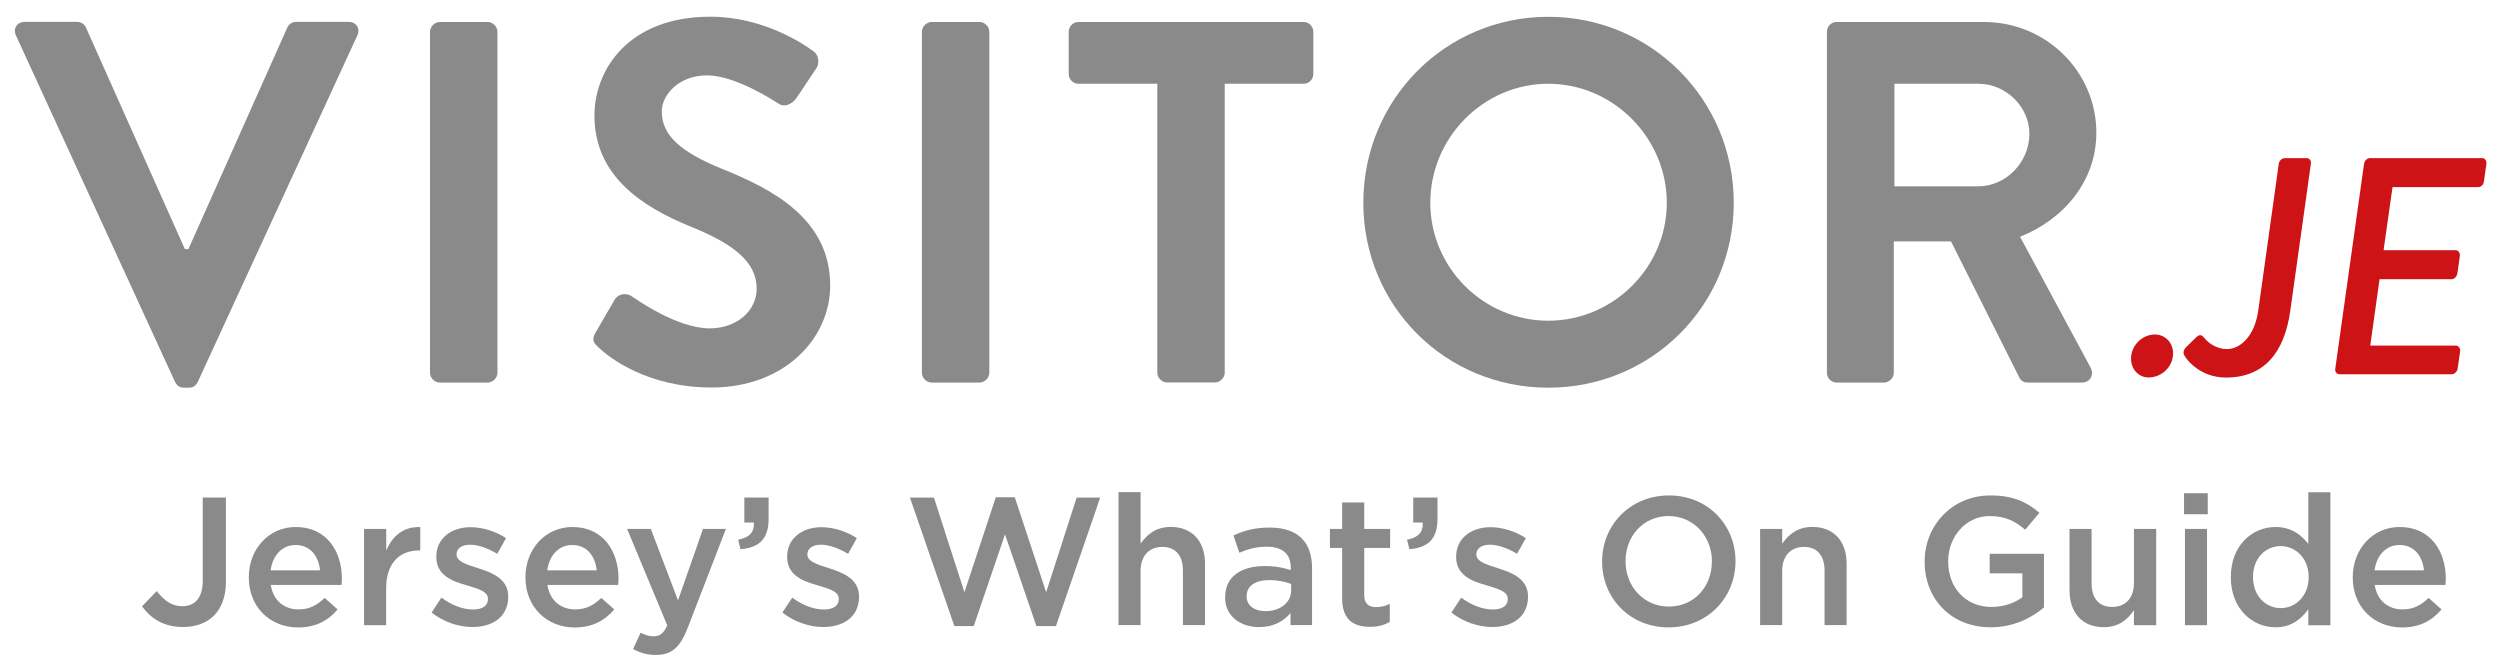
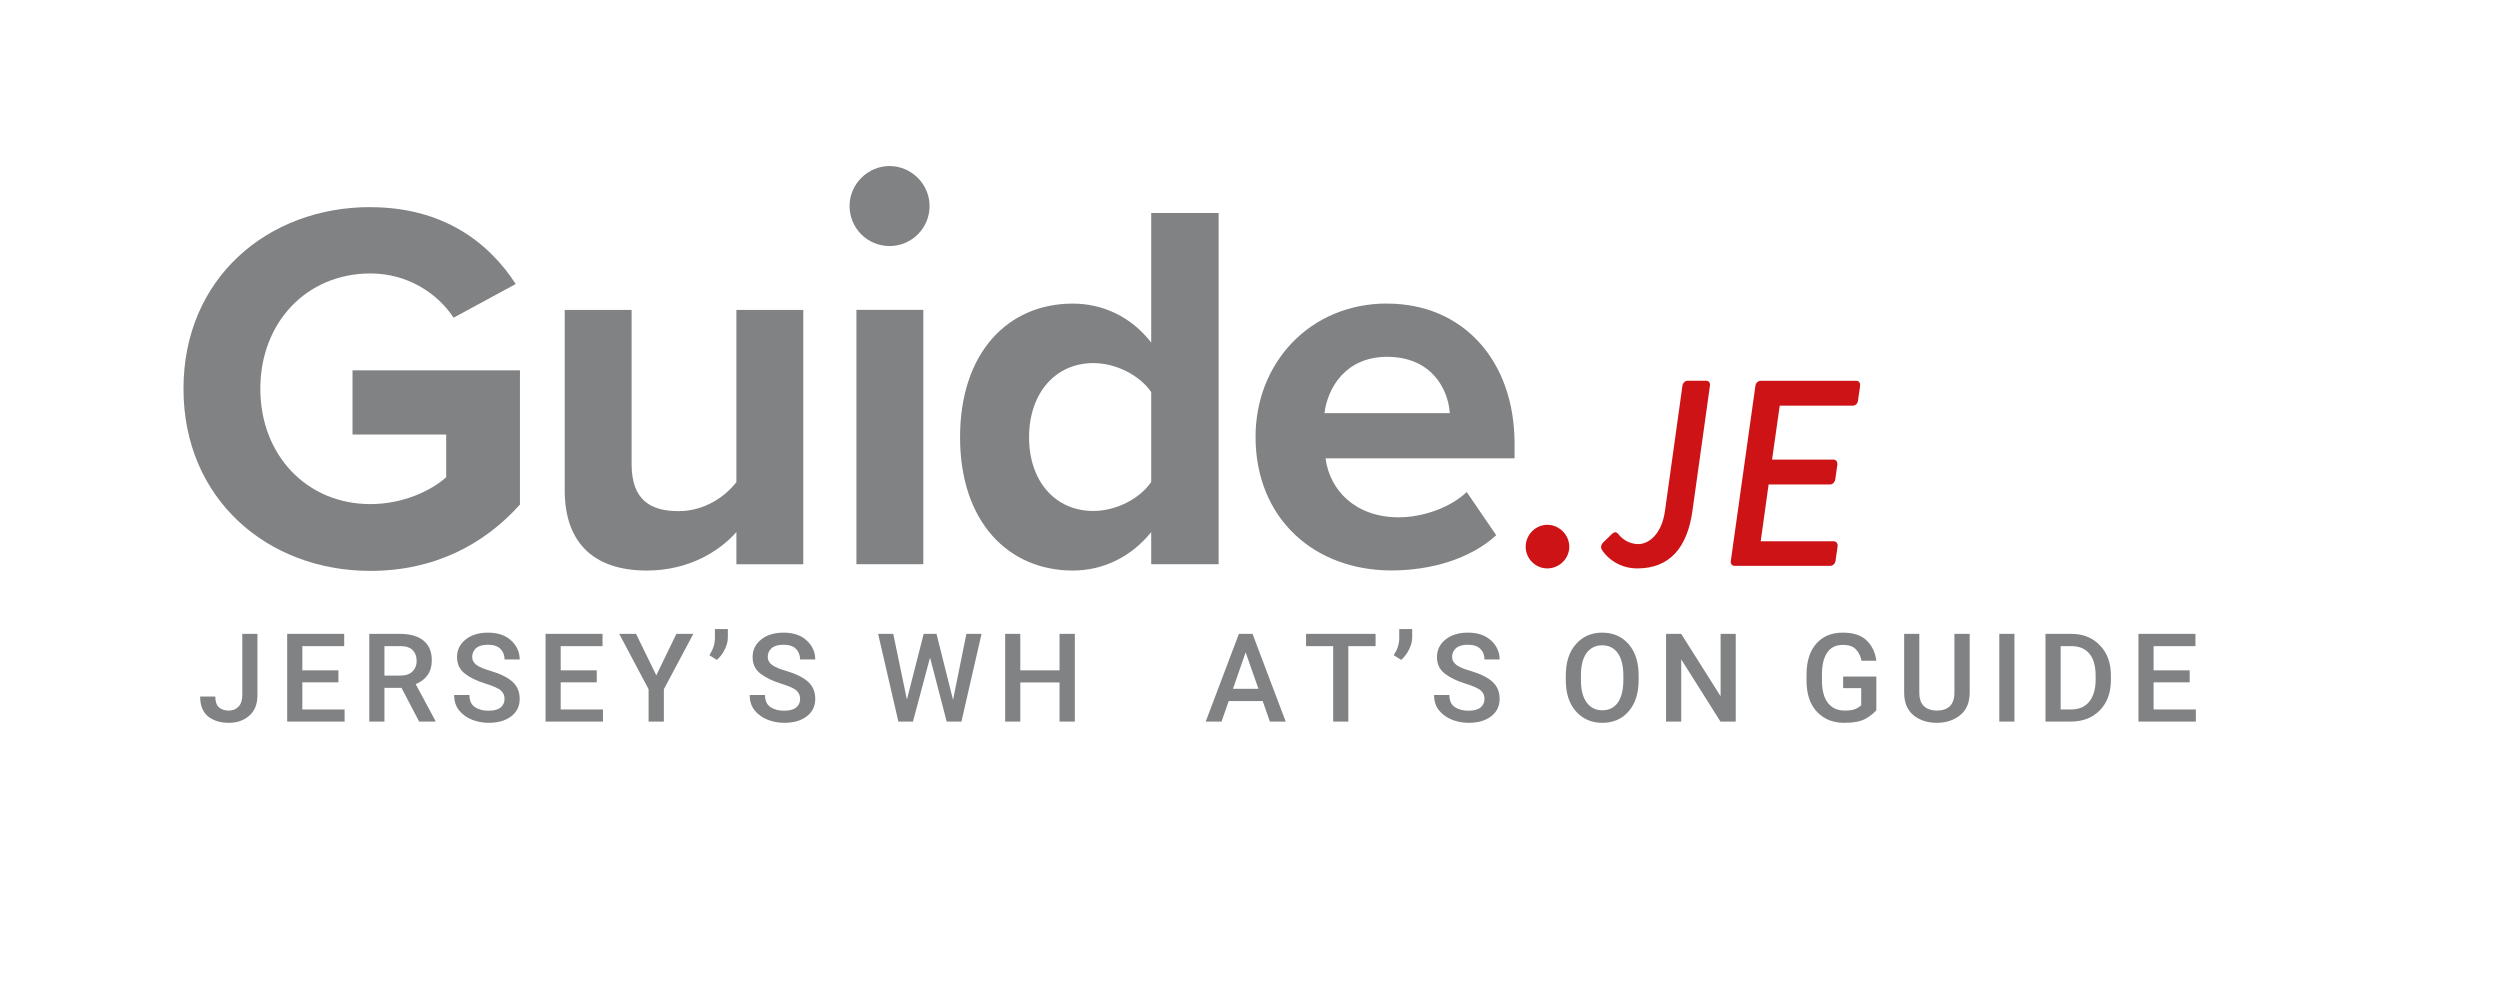
- <svg xmlns="http://www.w3.org/2000/svg" viewBox="4 22 274 73">
+ <svg xmlns="http://www.w3.org/2000/svg" id="Layer_1" data-name="Layer 1" viewBox="0 0 283.68 113.28">
  <defs>
    <style>
      .cls-1 {
-         fill: #8a8a8a;
+         font-family: Gotham-Medium, Gotham, "Josefin Sans", -apple-system, BlinkMacSystemFont, "Segoe UI", Roboto, sans-serif;
+         font-size: 14px;
+         font-weight: 500;
      }

-       .cls-2 {
+       .cls-1, .cls-2 {
+         fill: #818284;
+       }
+ 
+       .cls-3 {
        fill: #cd1316;
+       }
+ 
+       .cls-4 {
+         letter-spacing: .1em;
+       }
+ 
+       .cls-5 {
+         letter-spacing: 0em;
      }
    </style>
  </defs>
+   <path class="cls-2" d="M42.03,23.51c8.25,0,13.44,4,16.49,8.72l-7.05,3.82c-1.85-2.81-5.26-5.02-9.44-5.02-7.23,0-12.49,5.56-12.49,13.08s5.26,13.09,12.49,13.09c3.65,0,6.87-1.49,8.6-3.05v-4.84h-10.63v-7.29h19v15.23c-4.06,4.54-9.74,7.53-16.97,7.53-11.65,0-21.21-8.13-21.21-20.67s9.56-20.61,21.21-20.61Z" />
+   <path class="cls-2" d="M83.56,64.02v-3.64c-1.97,2.21-5.44,4.36-10.16,4.36-6.33,0-9.32-3.46-9.32-9.08v-20.49h7.59v17.51c0,4,2.09,5.32,5.32,5.32,2.93,0,5.26-1.61,6.57-3.29v-19.54h7.59v28.86h-7.59Z" />
+   <path class="cls-2" d="M96.4,23.38c0-2.51,2.09-4.54,4.54-4.54s4.54,2.03,4.54,4.54-2.03,4.54-4.54,4.54-4.54-2.03-4.54-4.54ZM97.18,64.02v-28.86h7.59v28.86h-7.59Z" />
+   <path class="cls-2" d="M130.63,64.02v-3.64c-2.27,2.81-5.44,4.36-8.9,4.36-7.29,0-12.79-5.5-12.79-15.12s5.44-15.17,12.79-15.17c3.41,0,6.63,1.49,8.9,4.42v-14.7h7.65v39.85h-7.65ZM130.63,44.49c-1.31-1.91-4-3.29-6.57-3.29-4.3,0-7.29,3.41-7.29,8.42s2.99,8.36,7.29,8.36c2.57,0,5.26-1.37,6.57-3.29v-10.22Z" />
+   <path class="cls-2" d="M157.4,34.45c8.6,0,14.46,6.45,14.46,15.89v1.67h-21.45c.48,3.64,3.41,6.69,8.31,6.69,2.69,0,5.85-1.08,7.71-2.87l3.35,4.9c-2.93,2.69-7.41,4-11.89,4-8.78,0-15.42-5.91-15.42-15.17,0-8.36,6.15-15.12,14.94-15.12ZM150.29,46.88h14.22c-.18-2.75-2.09-6.39-7.11-6.39-4.72,0-6.75,3.53-7.11,6.39Z" />
+   <text class="cls-1" transform="translate(22.4 81.88)">
+     <tspan class="cls-4" x="0" y="0">JERSEY’S WH</tspan>
+     <tspan class="cls-5" x="114.29" y="0">A</tspan>
+     <tspan class="cls-4" x="125.49" y="0">T’S ON GUIDE</tspan>
+   </text>
  <g>
-     <path class="cls-1" d="M19.56,88.46l1.62-1.68c.82,1.06,1.64,1.66,2.82,1.66,1.32,0,2.22-.88,2.22-2.76v-9.15h2.54v9.23c0,1.66-.5,2.9-1.32,3.72-.82.82-2,1.24-3.4,1.24-2.16,0-3.56-1-4.47-2.26Z" />
-     <path class="cls-1" d="M31.27,85.29v-.04c0-3.02,2.14-5.49,5.15-5.49,3.36,0,5.05,2.64,5.05,5.67,0,.22-.02.44-.04.68h-7.75c.26,1.72,1.48,2.68,3.04,2.68,1.18,0,2.02-.44,2.86-1.26l1.42,1.26c-1,1.2-2.38,1.98-4.32,1.98-3.06,0-5.41-2.22-5.41-5.47ZM39.08,84.51c-.16-1.56-1.08-2.78-2.68-2.78-1.48,0-2.52,1.14-2.74,2.78h5.41Z" />
-     <path class="cls-1" d="M43.91,79.97h2.42v2.38c.66-1.58,1.88-2.66,3.73-2.58v2.56h-.14c-2.12,0-3.6,1.38-3.6,4.17v4.02h-2.42v-10.55Z" />
-     <path class="cls-1" d="M51.3,89.14l1.08-1.64c1.16.86,2.38,1.3,3.46,1.3s1.64-.44,1.64-1.14v-.04c0-.82-1.12-1.1-2.36-1.48-1.56-.44-3.3-1.08-3.3-3.1v-.04c0-2,1.66-3.22,3.76-3.22,1.32,0,2.76.46,3.88,1.2l-.96,1.72c-1.02-.62-2.1-1-2.98-1-.94,0-1.48.44-1.48,1.04v.04c0,.78,1.14,1.1,2.38,1.5,1.54.48,3.28,1.18,3.28,3.08v.04c0,2.22-1.72,3.32-3.92,3.32-1.5,0-3.16-.54-4.47-1.58Z" />
-     <path class="cls-1" d="M61.59,85.29v-.04c0-3.02,2.14-5.49,5.15-5.49,3.36,0,5.05,2.64,5.05,5.67,0,.22-.02.44-.04.68h-7.75c.26,1.72,1.48,2.68,3.04,2.68,1.18,0,2.02-.44,2.86-1.26l1.42,1.26c-1,1.2-2.38,1.98-4.32,1.98-3.06,0-5.41-2.22-5.41-5.47ZM69.4,84.51c-.16-1.56-1.08-2.78-2.68-2.78-1.48,0-2.52,1.14-2.74,2.78h5.41Z" />
-     <path class="cls-1" d="M81.04,79.97h2.52l-4.19,10.85c-.84,2.16-1.78,2.96-3.48,2.96-1,0-1.76-.24-2.5-.64l.82-1.8c.44.24.92.4,1.42.4.68,0,1.1-.3,1.5-1.2l-4.4-10.57h2.6l2.98,7.83,2.74-7.83Z" />
-     <path class="cls-1" d="M84.9,81.15c1.22-.22,1.8-.84,1.72-1.88h-1.04v-2.74h2.66v2.34c0,2.22-1.06,3.16-3.08,3.32l-.26-1.04Z" />
-     <path class="cls-1" d="M89.75,89.14l1.08-1.64c1.16.86,2.38,1.3,3.46,1.3s1.64-.44,1.64-1.14v-.04c0-.82-1.12-1.1-2.36-1.48-1.56-.44-3.3-1.08-3.3-3.1v-.04c0-2,1.66-3.22,3.76-3.22,1.32,0,2.76.46,3.88,1.2l-.96,1.72c-1.02-.62-2.1-1-2.98-1-.94,0-1.48.44-1.48,1.04v.04c0,.78,1.14,1.1,2.38,1.5,1.54.48,3.28,1.18,3.28,3.08v.04c0,2.22-1.72,3.32-3.92,3.32-1.5,0-3.16-.54-4.47-1.58Z" />
-     <path class="cls-1" d="M103.7,76.54h2.66l3.34,10.37,3.44-10.41h2.08l3.44,10.41,3.34-10.37h2.58l-4.85,14.08h-2.14l-3.44-10.05-3.43,10.05h-2.12l-4.87-14.08Z" />
-     <path class="cls-1" d="M126.59,75.94h2.42v5.65c.68-.98,1.66-1.84,3.3-1.84,2.38,0,3.76,1.6,3.76,4.03v6.73h-2.42v-5.99c0-1.64-.82-2.58-2.26-2.58s-2.38.98-2.38,2.62v5.95h-2.42v-14.58Z" />
-     <path class="cls-1" d="M138.28,87.48v-.04c0-2.28,1.78-3.4,4.35-3.4,1.18,0,2.02.18,2.84.44v-.26c0-1.5-.92-2.3-2.62-2.3-1.18,0-2.06.26-3.02.66l-.64-1.9c1.16-.52,2.3-.86,3.97-.86,1.58,0,2.76.42,3.5,1.18.78.76,1.14,1.88,1.14,3.26v6.25h-2.36v-1.32c-.72.86-1.82,1.54-3.44,1.54-1.98,0-3.73-1.14-3.73-3.25ZM145.51,86.72v-.72c-.62-.24-1.44-.42-2.4-.42-1.56,0-2.48.66-2.48,1.76v.04c0,1.02.9,1.6,2.06,1.6,1.6,0,2.82-.92,2.82-2.26Z" />
-     <path class="cls-1" d="M151.1,87.6v-5.55h-1.34v-2.08h1.34v-2.9h2.42v2.9h2.84v2.08h-2.84v5.17c0,.94.48,1.32,1.3,1.32.54,0,1.02-.12,1.5-.36v1.98c-.6.34-1.26.54-2.18.54-1.78,0-3.04-.78-3.04-3.1Z" />
-     <path class="cls-1" d="M158.21,81.15c1.22-.22,1.8-.84,1.72-1.88h-1.04v-2.74h2.66v2.34c0,2.22-1.06,3.16-3.08,3.32l-.26-1.04Z" />
-     <path class="cls-1" d="M163.07,89.14l1.08-1.64c1.16.86,2.38,1.3,3.46,1.3s1.64-.44,1.64-1.14v-.04c0-.82-1.12-1.1-2.36-1.48-1.56-.44-3.3-1.08-3.3-3.1v-.04c0-2,1.66-3.22,3.76-3.22,1.32,0,2.76.46,3.88,1.2l-.96,1.72c-1.02-.62-2.1-1-2.98-1-.94,0-1.48.44-1.48,1.04v.04c0,.78,1.14,1.1,2.38,1.5,1.54.48,3.28,1.18,3.28,3.08v.04c0,2.22-1.72,3.32-3.92,3.32-1.5,0-3.16-.54-4.47-1.58Z" />
-     <path class="cls-1" d="M179.59,83.57v-.04c0-3.94,3.04-7.23,7.33-7.23s7.29,3.26,7.29,7.19v.04c0,3.93-3.04,7.23-7.33,7.23s-7.29-3.26-7.29-7.19ZM191.63,83.57v-.04c0-2.72-1.98-4.97-4.76-4.97s-4.71,2.22-4.71,4.93v.04c0,2.72,1.98,4.95,4.75,4.95s4.71-2.2,4.71-4.91Z" />
-     <path class="cls-1" d="M196.91,79.97h2.42v1.62c.68-.98,1.66-1.84,3.3-1.84,2.38,0,3.76,1.6,3.76,4.03v6.73h-2.42v-5.99c0-1.64-.82-2.58-2.26-2.58s-2.38.98-2.38,2.62v5.95h-2.42v-10.55Z" />
-     <path class="cls-1" d="M214.94,83.57v-.04c0-3.92,3-7.23,7.21-7.23,2.44,0,3.94.68,5.37,1.9l-1.56,1.86c-1.08-.92-2.14-1.5-3.91-1.5-2.58,0-4.53,2.26-4.53,4.93v.04c0,2.88,1.9,4.99,4.75,4.99,1.32,0,2.52-.42,3.38-1.06v-2.62h-3.58v-2.14h5.95v5.87c-1.38,1.18-3.36,2.18-5.83,2.18-4.38,0-7.25-3.12-7.25-7.19Z" />
-     <path class="cls-1" d="M230.82,86.68v-6.71h2.42v5.99c0,1.64.82,2.56,2.26,2.56s2.38-.96,2.38-2.6v-5.95h2.44v10.55h-2.44v-1.64c-.68,1-1.66,1.86-3.3,1.86-2.38,0-3.76-1.6-3.76-4.05Z" />
-     <path class="cls-1" d="M243.37,76.06h2.6v2.3h-2.6v-2.3ZM243.47,79.97h2.42v10.55h-2.42v-10.55Z" />
-     <path class="cls-1" d="M248.5,85.27v-.04c0-3.49,2.38-5.47,4.89-5.47,1.74,0,2.84.86,3.6,1.86v-5.67h2.42v14.58h-2.42v-1.76c-.78,1.1-1.88,1.98-3.6,1.98-2.48,0-4.89-1.98-4.89-5.47ZM257.03,85.27v-.04c0-2.04-1.44-3.38-3.06-3.38s-3.04,1.28-3.04,3.38v.04c0,2.04,1.4,3.38,3.04,3.38s3.06-1.36,3.06-3.38Z" />
-     <path class="cls-1" d="M261.86,85.29v-.04c0-3.02,2.14-5.49,5.15-5.49,3.36,0,5.05,2.64,5.05,5.67,0,.22-.02.44-.04.68h-7.75c.26,1.72,1.48,2.68,3.04,2.68,1.18,0,2.02-.44,2.86-1.26l1.42,1.26c-1,1.2-2.38,1.98-4.32,1.98-3.06,0-5.41-2.22-5.41-5.47ZM269.67,84.51c-.16-1.56-1.08-2.78-2.68-2.78-1.48,0-2.52,1.14-2.74,2.78h5.41Z" />
-   </g>
-   <g>
-     <path class="cls-1" d="M5.74,25.87c-.34-.73.11-1.47.96-1.47h5.76c.51,0,.85.34.96.62l10.84,24.28h.39l10.84-24.28c.11-.28.45-.62.96-.62h5.76c.85,0,1.3.73.96,1.47l-17.5,38c-.17.34-.45.62-.96.62h-.56c-.51,0-.79-.28-.96-.62L5.74,25.87Z" />
-     <path class="cls-1" d="M51.13,25.48c0-.56.51-1.07,1.07-1.07h5.25c.56,0,1.07.51,1.07,1.07v37.38c0,.56-.51,1.07-1.07,1.07h-5.25c-.56,0-1.07-.51-1.07-1.07V25.48Z" />
-     <path class="cls-1" d="M69.31,58.39l2.03-3.5c.45-.79,1.41-.79,1.92-.4.28.17,4.86,3.5,8.53,3.5,2.94,0,5.14-1.92,5.14-4.35,0-2.88-2.43-4.86-7.17-6.78-5.31-2.15-10.61-5.53-10.61-12.19,0-5.03,3.73-10.84,12.7-10.84,5.76,0,10.16,2.94,11.29,3.78.56.34.73,1.3.34,1.86l-2.15,3.22c-.45.68-1.3,1.13-1.98.68-.45-.28-4.74-3.11-7.85-3.11s-4.97,2.15-4.97,3.95c0,2.65,2.09,4.46,6.66,6.32,5.48,2.2,11.8,5.48,11.8,12.76,0,5.82-5.03,11.18-12.99,11.18-7.11,0-11.29-3.33-12.42-4.4-.51-.51-.79-.79-.28-1.69Z" />
-     <path class="cls-1" d="M105.04,25.48c0-.56.51-1.07,1.07-1.07h5.25c.56,0,1.07.51,1.07,1.07v37.38c0,.56-.51,1.07-1.07,1.07h-5.25c-.56,0-1.07-.51-1.07-1.07V25.48Z" />
-     <path class="cls-1" d="M130.84,31.18h-8.64c-.62,0-1.07-.51-1.07-1.07v-4.63c0-.56.45-1.07,1.07-1.07h24.67c.62,0,1.07.51,1.07,1.07v4.63c0,.56-.45,1.07-1.07,1.07h-8.64v31.67c0,.56-.51,1.07-1.07,1.07h-5.25c-.56,0-1.07-.51-1.07-1.07v-31.67Z" />
-     <path class="cls-1" d="M173.69,23.84c11.29,0,20.33,9.09,20.33,20.38s-9.03,20.27-20.33,20.27-20.27-8.98-20.27-20.27,8.98-20.38,20.27-20.38ZM173.69,57.15c7.11,0,12.99-5.82,12.99-12.93s-5.87-13.04-12.99-13.04-12.93,5.93-12.93,13.04,5.82,12.93,12.93,12.93Z" />
-     <path class="cls-1" d="M204.23,25.48c0-.56.45-1.07,1.07-1.07h16.15c6.78,0,12.31,5.42,12.31,12.14,0,5.19-3.44,9.43-8.36,11.4l7.73,14.34c.4.73,0,1.64-.96,1.64h-5.93c-.51,0-.79-.28-.9-.51l-7.51-14.96h-6.27v14.4c0,.56-.51,1.07-1.07,1.07h-5.19c-.62,0-1.07-.51-1.07-1.07V25.48ZM220.83,42.42c2.99,0,5.59-2.6,5.59-5.76,0-2.99-2.6-5.48-5.59-5.48h-9.2v11.24h9.2Z" />
-   </g>
-   <g>
-     <path class="cls-2" d="M240.17,58.66c1.15,0,2,.91,2,2.07,0,1.46-1.25,2.64-2.68,2.64-1.12,0-1.93-.91-1.93-2.07,0-1.46,1.25-2.64,2.61-2.64Z" />
-     <path class="cls-2" d="M243.59,60.05l1.08-1.05c.44-.44.68-.27.95.07.41.51,1.29,1.19,2.47,1.19,1.35,0,3.01-1.29,3.42-4.27l2.24-16.02c.03-.34.34-.64.68-.64h2.37c.34,0,.54.3.47.64l-2.24,15.99c-.64,4.71-2.88,7.42-7.08,7.42-2.64,0-4.2-1.76-4.57-2.47-.14-.27-.03-.61.2-.85Z" />
-     <path class="cls-2" d="M263.1,39.97c.03-.34.34-.64.64-.64h12.3c.34,0,.51.3.47.64l-.27,1.9c-.03.34-.3.64-.64.64h-9.38l-.98,6.91h7.89c.31,0,.51.3.47.64l-.27,1.9c-.07.37-.34.64-.64.64h-7.89l-1.02,7.28h9.38c.3,0,.51.3.47.64l-.27,1.86c-.03.34-.34.64-.68.64h-12.26c-.34,0-.54-.31-.47-.64l3.15-22.42Z" />
+     <path class="cls-3" d="M175.58,59.55c1.35,0,2.49,1.14,2.49,2.49s-1.14,2.46-2.49,2.46-2.46-1.11-2.46-2.46,1.11-2.49,2.46-2.49Z" />
+     <path class="cls-3" d="M181.91,61.56l.96-.93c.39-.39.6-.24.84.06.36.45,1.14,1.05,2.19,1.05,1.2,0,2.67-1.14,3.03-3.78l1.98-14.19c.03-.3.3-.57.6-.57h2.1c.3,0,.48.27.42.57l-1.98,14.16c-.57,4.17-2.55,6.57-6.27,6.57-2.34,0-3.72-1.56-4.05-2.19-.12-.24-.03-.54.18-.75Z" />
+     <path class="cls-3" d="M199.19,43.78c.03-.3.3-.57.57-.57h10.89c.3,0,.45.27.42.57l-.24,1.68c-.03.3-.27.57-.57.57h-8.31l-.87,6.12h6.99c.27,0,.45.27.42.57l-.24,1.68c-.06.33-.3.57-.57.57h-6.99l-.9,6.45h8.31c.27,0,.45.27.42.57l-.24,1.65c-.03.3-.3.57-.6.57h-10.86c-.3,0-.48-.27-.42-.57l2.79-19.86Z" />
  </g>
</svg>
